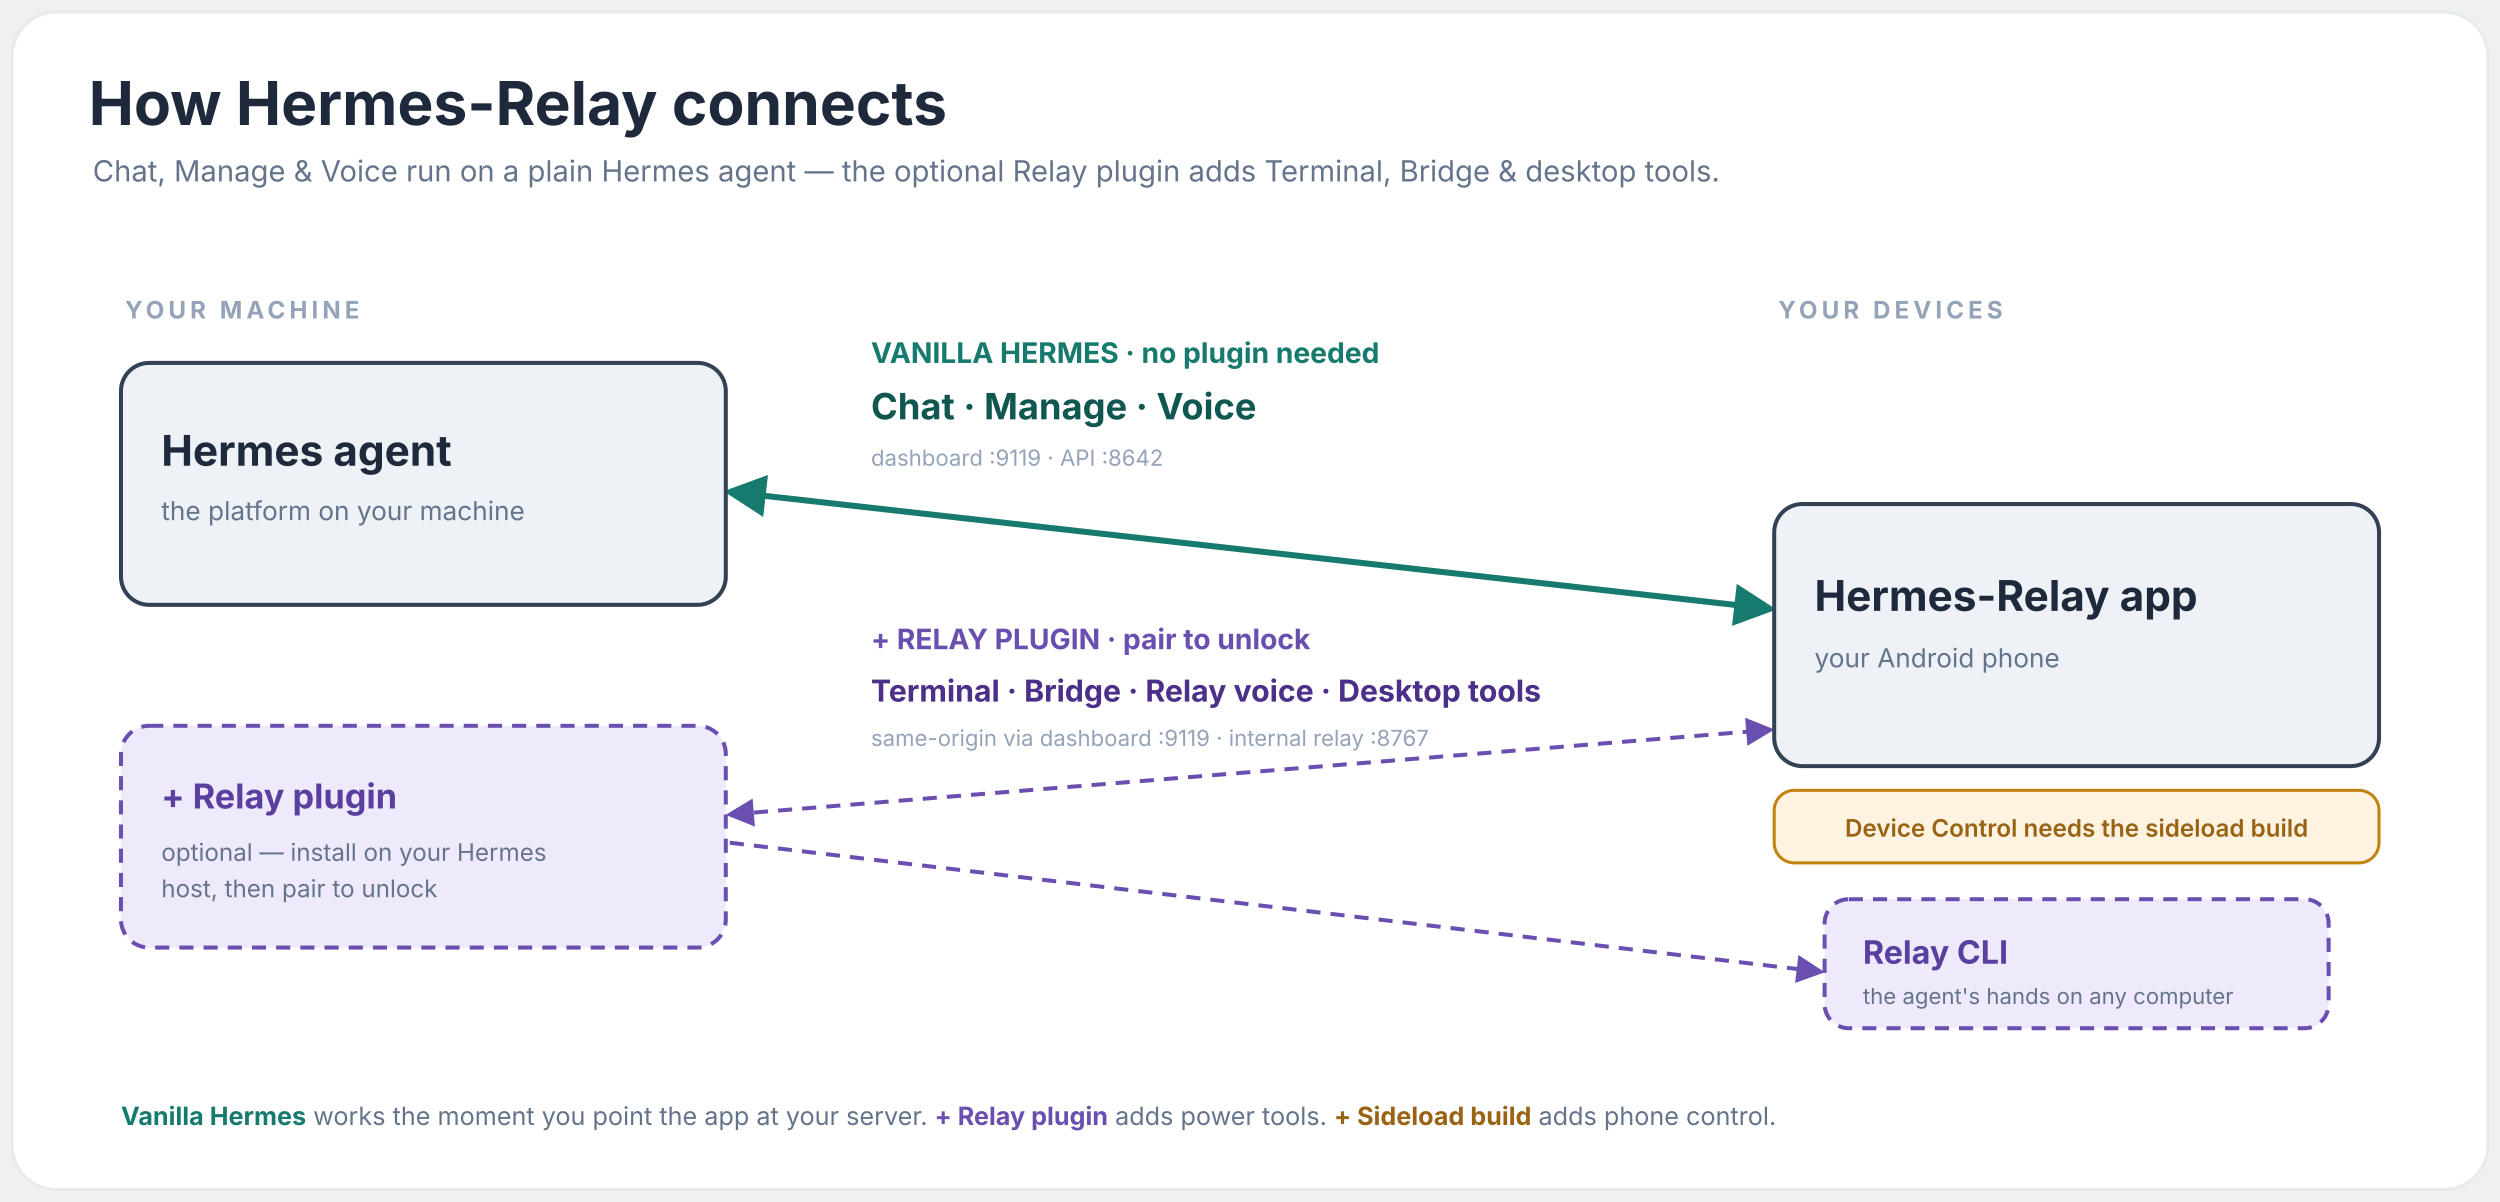
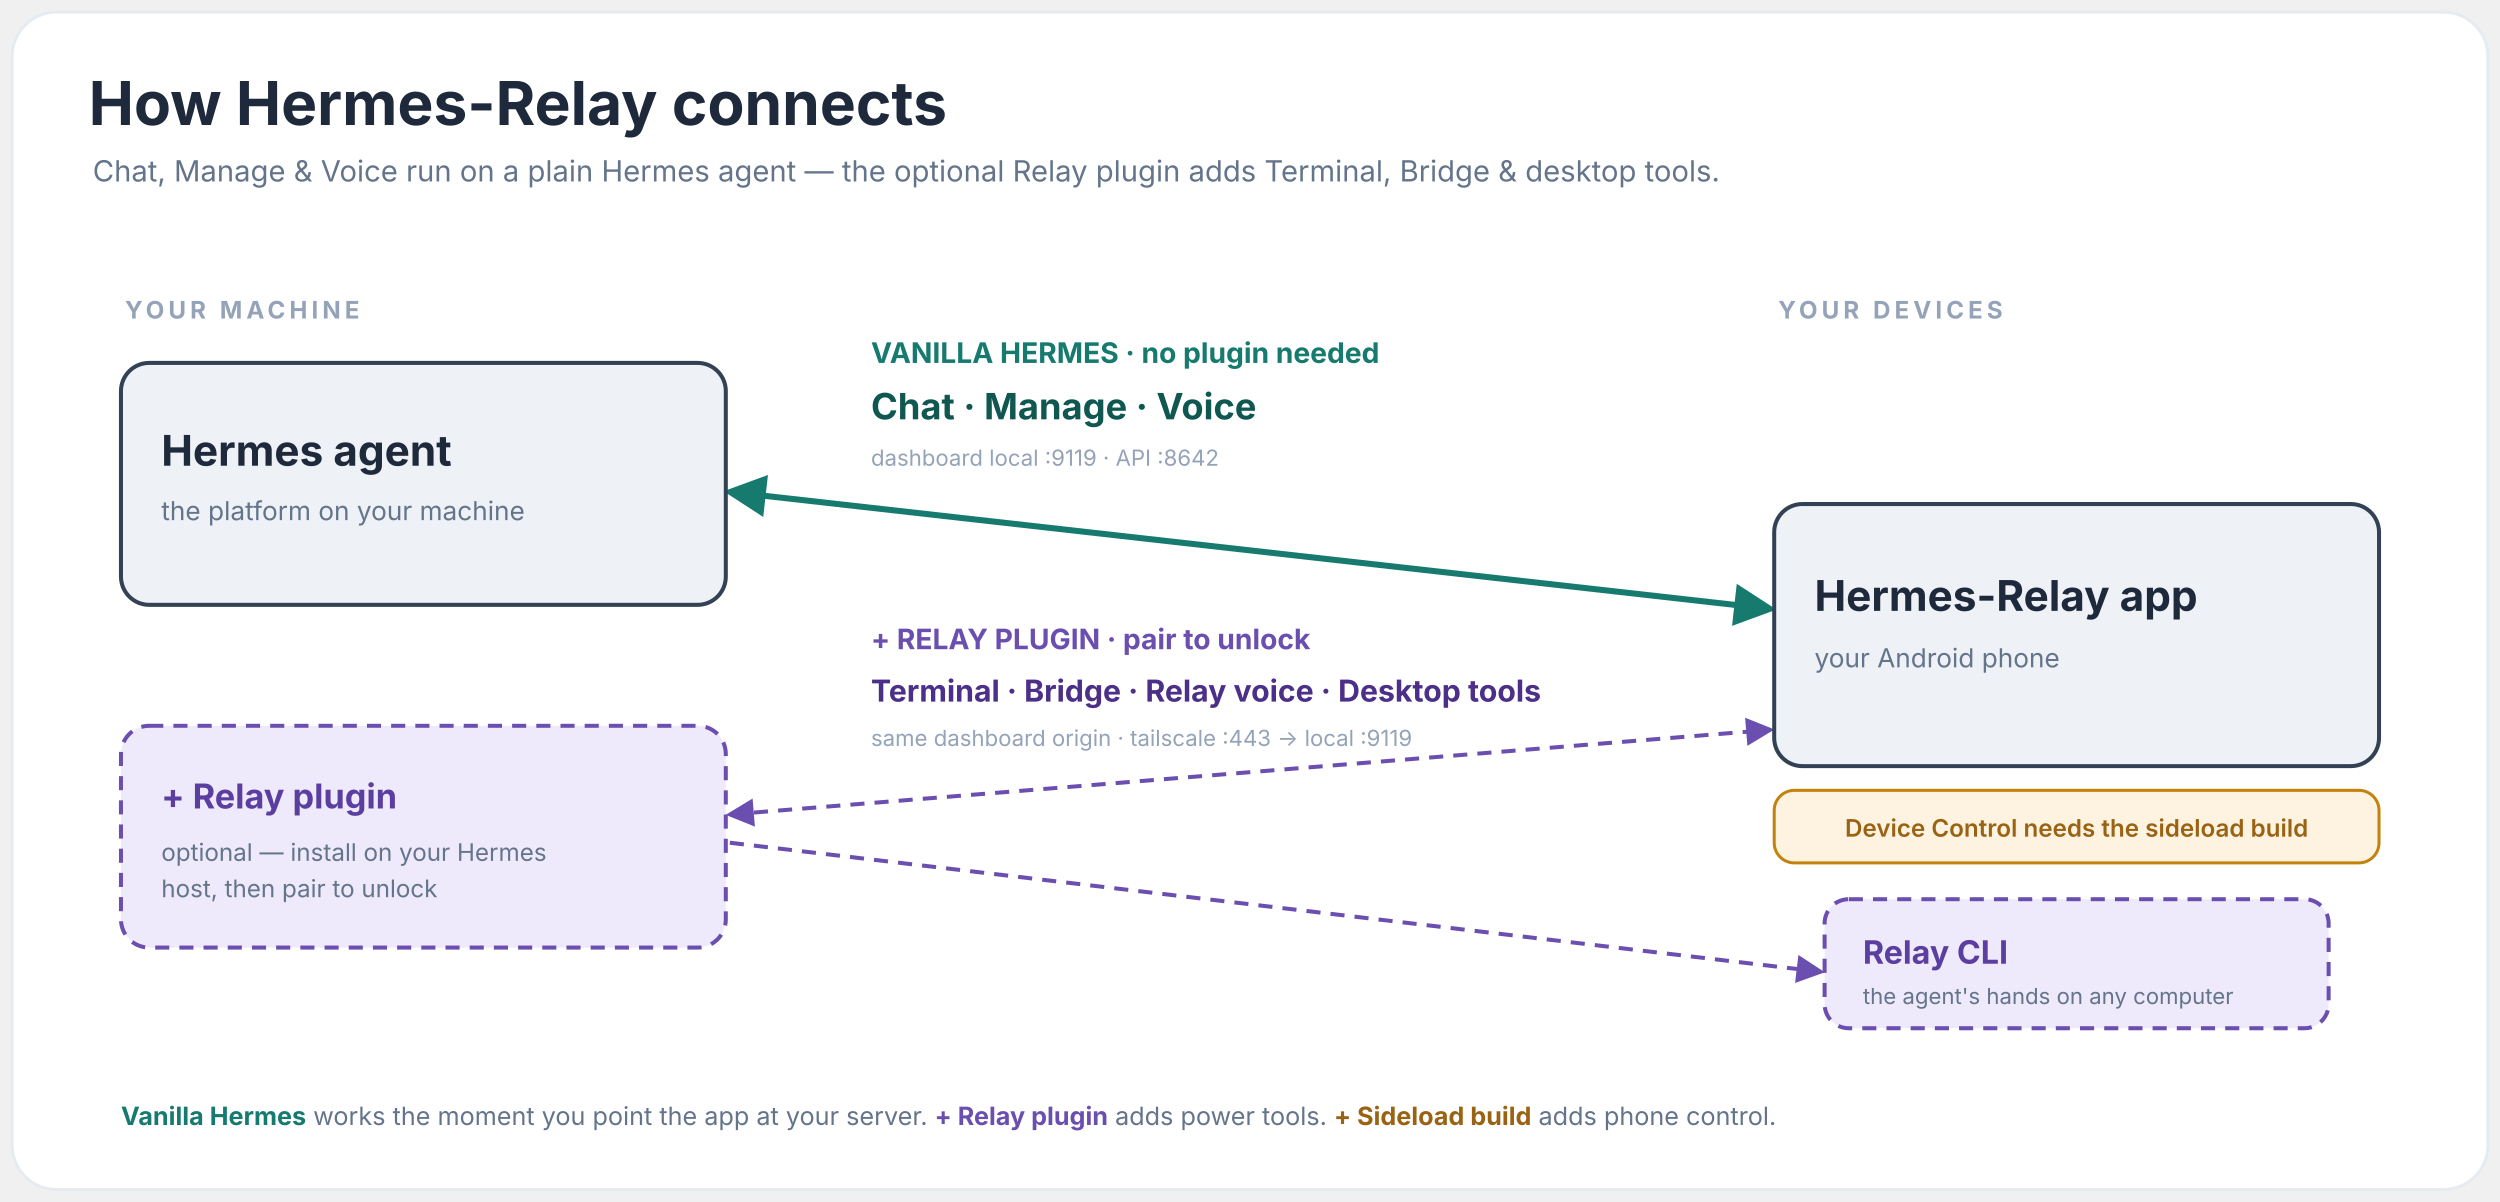
<svg xmlns="http://www.w3.org/2000/svg" viewBox="0 0 1240 596" width="1240" height="596" font-family="Inter, ui-sans-serif, -apple-system, 'Segoe UI', Roboto, sans-serif" role="img" aria-label="How Hermes-Relay connects: Vanilla Hermes (Chat, Manage, Voice) runs on a plain Hermes agent with no plugin; the optional Relay plugin adds Terminal, Bridge, relay voice and desktop tools to the app and CLI; Device Control needs the sideload build.">
  <defs>
    <marker id="ahTeal" viewBox="0 0 10 10" refX="8.5" refY="5" markerWidth="7" markerHeight="7" orient="auto-start-reverse">
      <path d="M0,0 L10,5 L0,10 z" fill="#167a6e" />
    </marker>
    <marker id="ahViolet" viewBox="0 0 10 10" refX="8.5" refY="5" markerWidth="7" markerHeight="7" orient="auto-start-reverse">
      <path d="M0,0 L10,5 L0,10 z" fill="#6b4fb0" />
    </marker>
  </defs>
  <rect x="6" y="6" width="1228" height="584" rx="22" fill="#ffffff" stroke="#e6ebf0" stroke-width="1.5" />
  <text x="44" y="62" font-size="30" font-weight="700" fill="#1e293b">How Hermes-Relay connects</text>
  <text x="46" y="90" font-size="14.5" fill="#64748b">Chat, Manage &amp; Voice run on a plain Hermes agent — the optional Relay plugin adds Terminal, Bridge &amp; desktop tools.</text>
  <text x="62" y="158" font-size="12" font-weight="700" letter-spacing="2" fill="#94a3b8">YOUR MACHINE</text>
  <text x="882" y="158" font-size="12" font-weight="700" letter-spacing="2" fill="#94a3b8">YOUR DEVICES</text>
  <path d="M362,244 L878,302" stroke="#167a6e" stroke-width="3" fill="none" marker-start="url(#ahTeal)" marker-end="url(#ahTeal)" />
  <path d="M362,404 L878,362" stroke="#6b4fb0" stroke-width="2" stroke-dasharray="7 5" fill="none" marker-start="url(#ahViolet)" marker-end="url(#ahViolet)" />
  <path d="M362,418 L903,482" stroke="#6b4fb0" stroke-width="2" stroke-dasharray="7 5" fill="none" marker-end="url(#ahViolet)" />
  <text x="432" y="180" font-size="14" font-weight="700" fill="#167a6e">VANILLA HERMES · no plugin needed</text>
  <text x="432" y="208" font-size="18" font-weight="700" fill="#0f5750">Chat · Manage · Voice</text>
-   <text x="432" y="231" font-size="11" fill="#94a3b8">dashboard :9119   ·   API :8642</text>
+   <text x="432" y="231" font-size="11" fill="#94a3b8">dashboard local :9119   ·   API :8642</text>
  <text x="432" y="322" font-size="14" font-weight="700" fill="#6b4fb0">+ RELAY PLUGIN · pair to unlock</text>
  <text x="432" y="348" font-size="15" font-weight="700" fill="#4b2f88">Terminal · Bridge · Relay voice · Desktop tools</text>
-   <text x="432" y="370" font-size="11" fill="#94a3b8">same-origin via dashboard :9119 · internal relay :8767</text>
+   <text x="432" y="370" font-size="11" fill="#94a3b8">same dashboard origin · tailscale :443 → local :9119</text>
  <rect x="60" y="180" width="300" height="120" rx="14" fill="#eef2f7" stroke="#334155" stroke-width="2" />
  <text x="80" y="231" font-size="21" font-weight="700" fill="#1e293b">Hermes agent</text>
  <text x="80" y="258" font-size="13" fill="#64748b">the platform on your machine</text>
  <rect x="60" y="360" width="300" height="110" rx="14" fill="#efeafb" stroke="#6b4fb0" stroke-width="2" stroke-dasharray="7 5" />
  <text x="80" y="401" font-size="17" font-weight="700" fill="#5b3fa0">+ Relay plugin</text>
  <text x="80" y="427" font-size="12" fill="#64748b">optional — install on your Hermes</text>
  <text x="80" y="445" font-size="12" fill="#64748b">host, then pair to unlock</text>
  <rect x="880" y="250" width="300" height="130" rx="14" fill="#eef2f7" stroke="#334155" stroke-width="2" />
  <text x="900" y="303" font-size="21" font-weight="700" fill="#1e293b">Hermes-Relay app</text>
  <text x="900" y="331" font-size="13" fill="#64748b">your Android phone</text>
  <rect x="880" y="392" width="300" height="36" rx="10" fill="#fdf3e0" stroke="#c2820c" stroke-width="1.5" />
  <text x="1030" y="415" font-size="12" font-weight="600" fill="#9a6313" text-anchor="middle">Device Control needs the sideload build</text>
  <rect x="905" y="446" width="250" height="64" rx="12" fill="#efeafb" stroke="#6b4fb0" stroke-width="2" stroke-dasharray="7 5" />
  <text x="924" y="478" font-size="16" font-weight="700" fill="#5b3fa0">Relay CLI</text>
  <text x="924" y="498" font-size="11" fill="#64748b">the agent's hands on any computer</text>
  <text x="60" y="558" font-size="12.5" fill="#64748b">
    <tspan font-weight="700" fill="#167a6e">Vanilla Hermes</tspan> works the moment you point the app at your server.
    <tspan font-weight="700" fill="#6b4fb0">+ Relay plugin</tspan> adds power tools.
    <tspan font-weight="700" fill="#9a6313">+ Sideload build</tspan> adds phone control.
  </text>
</svg>
